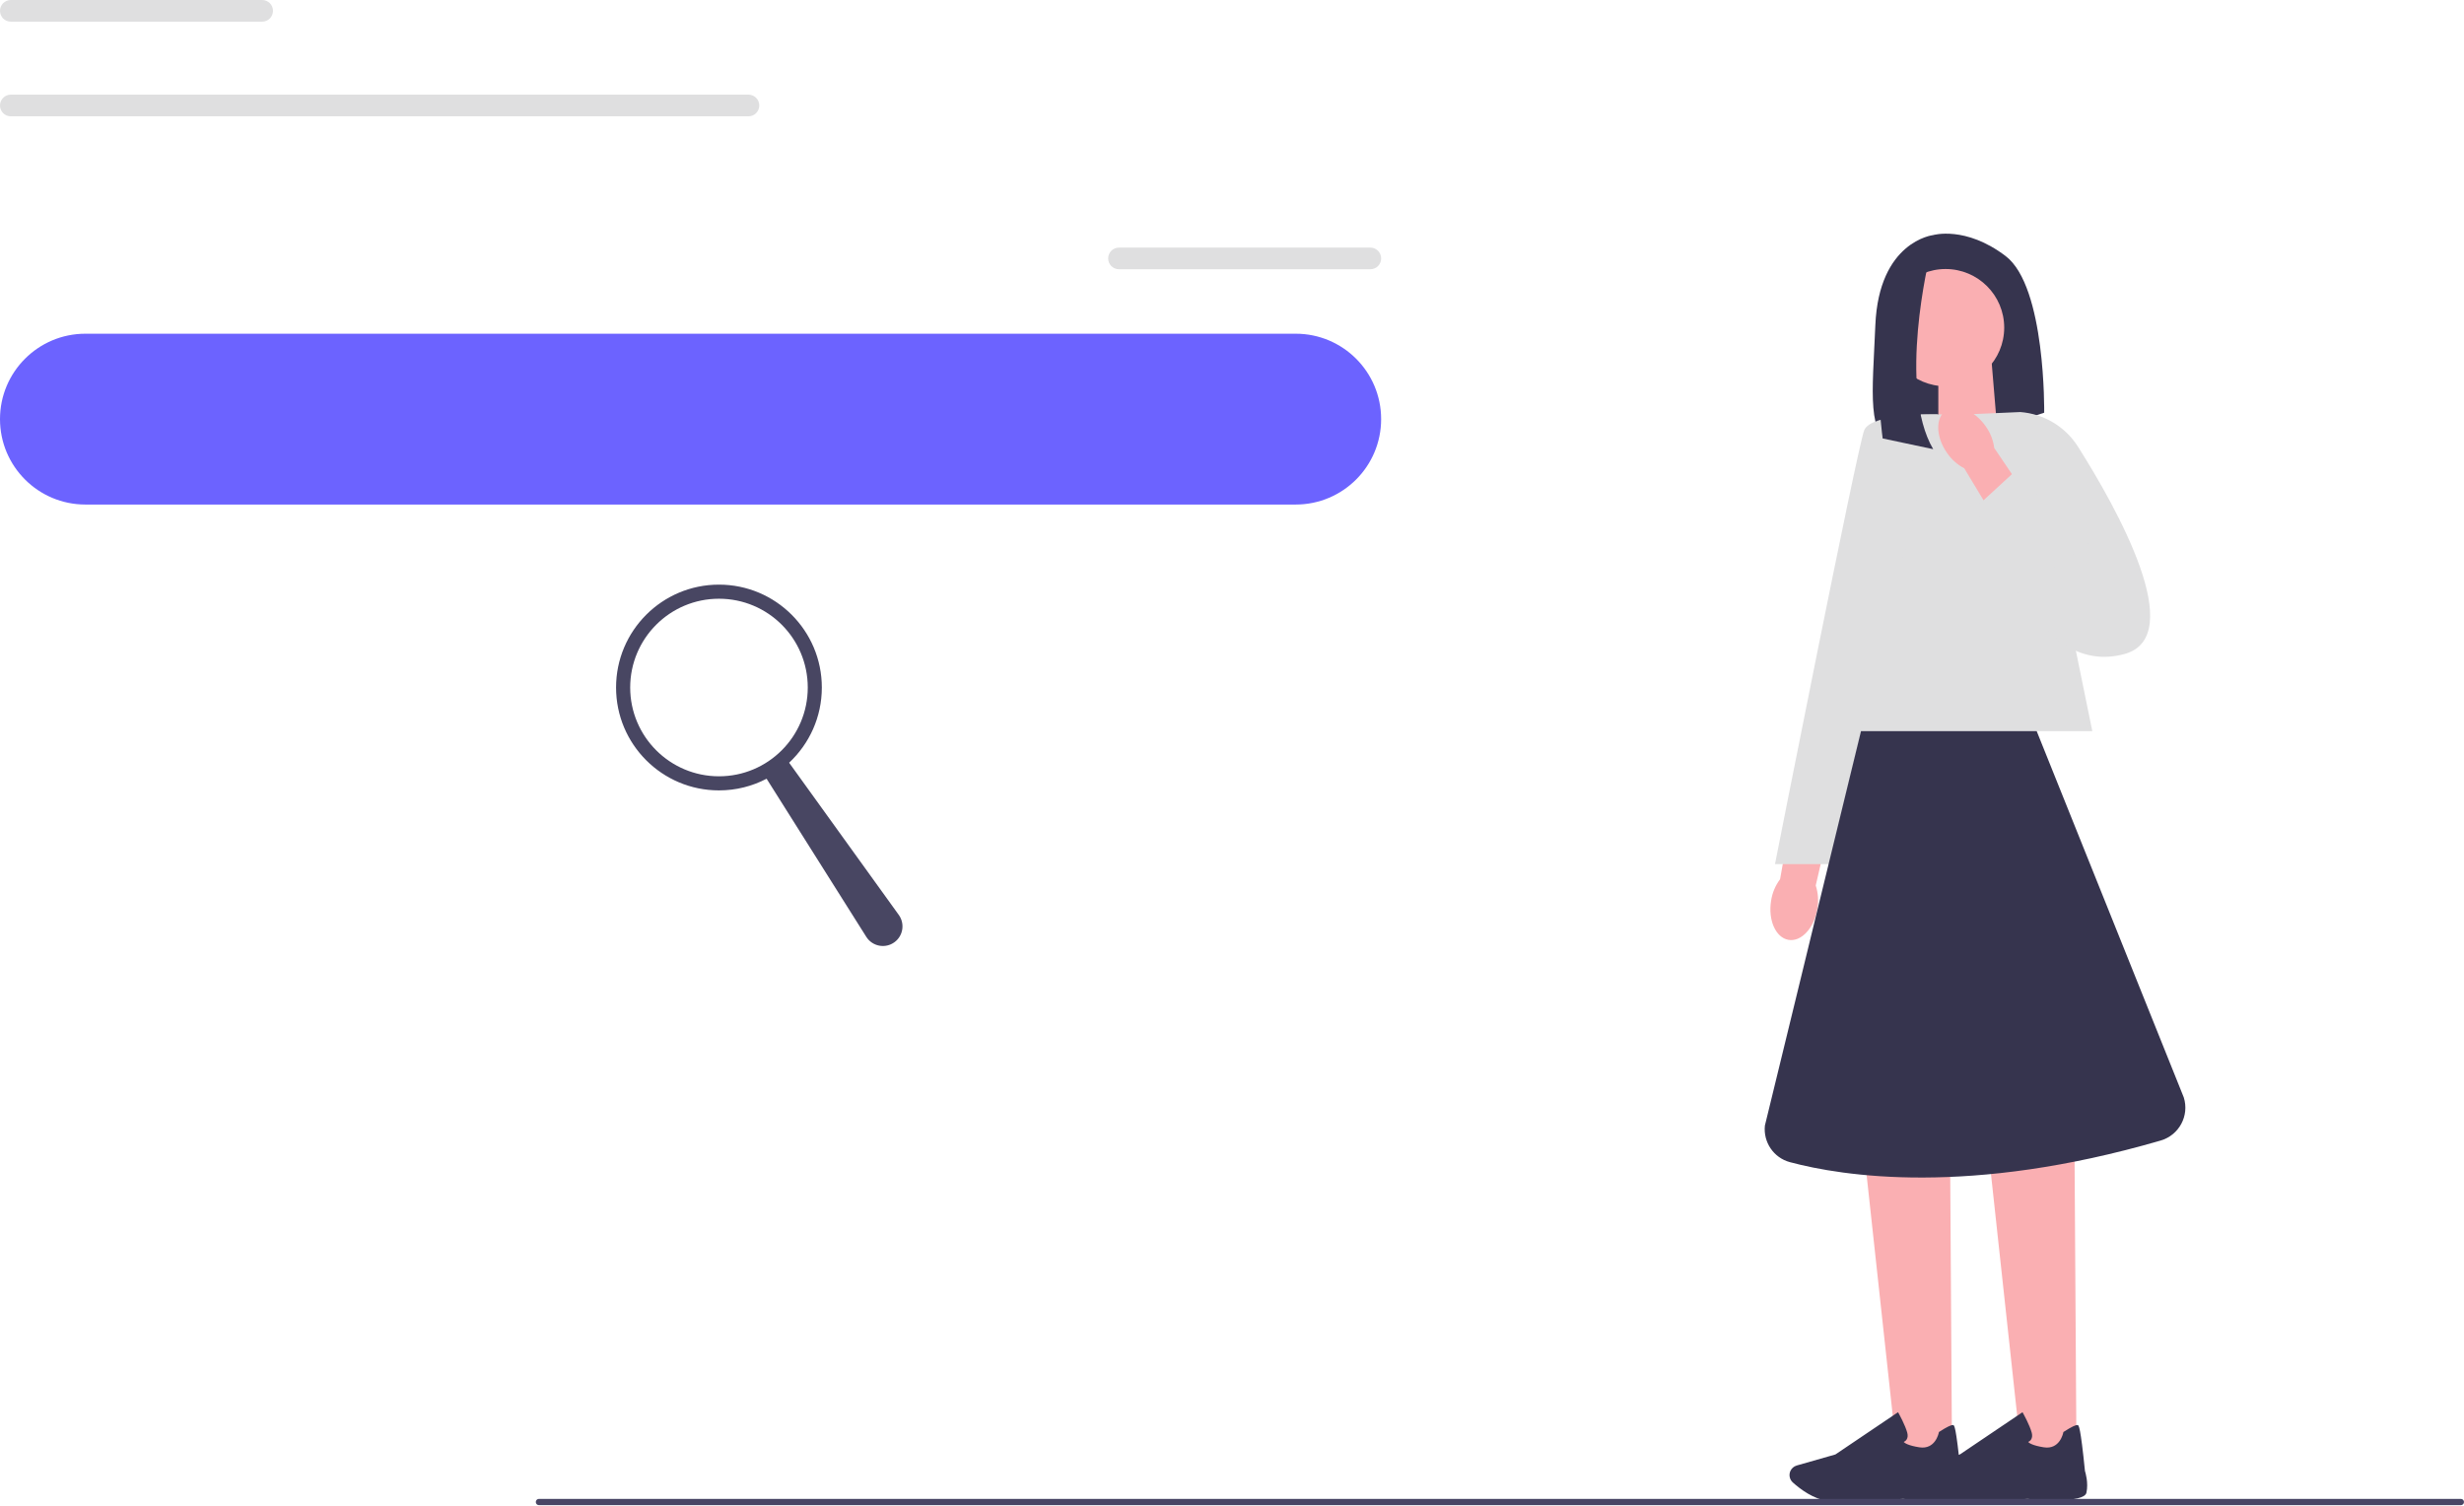
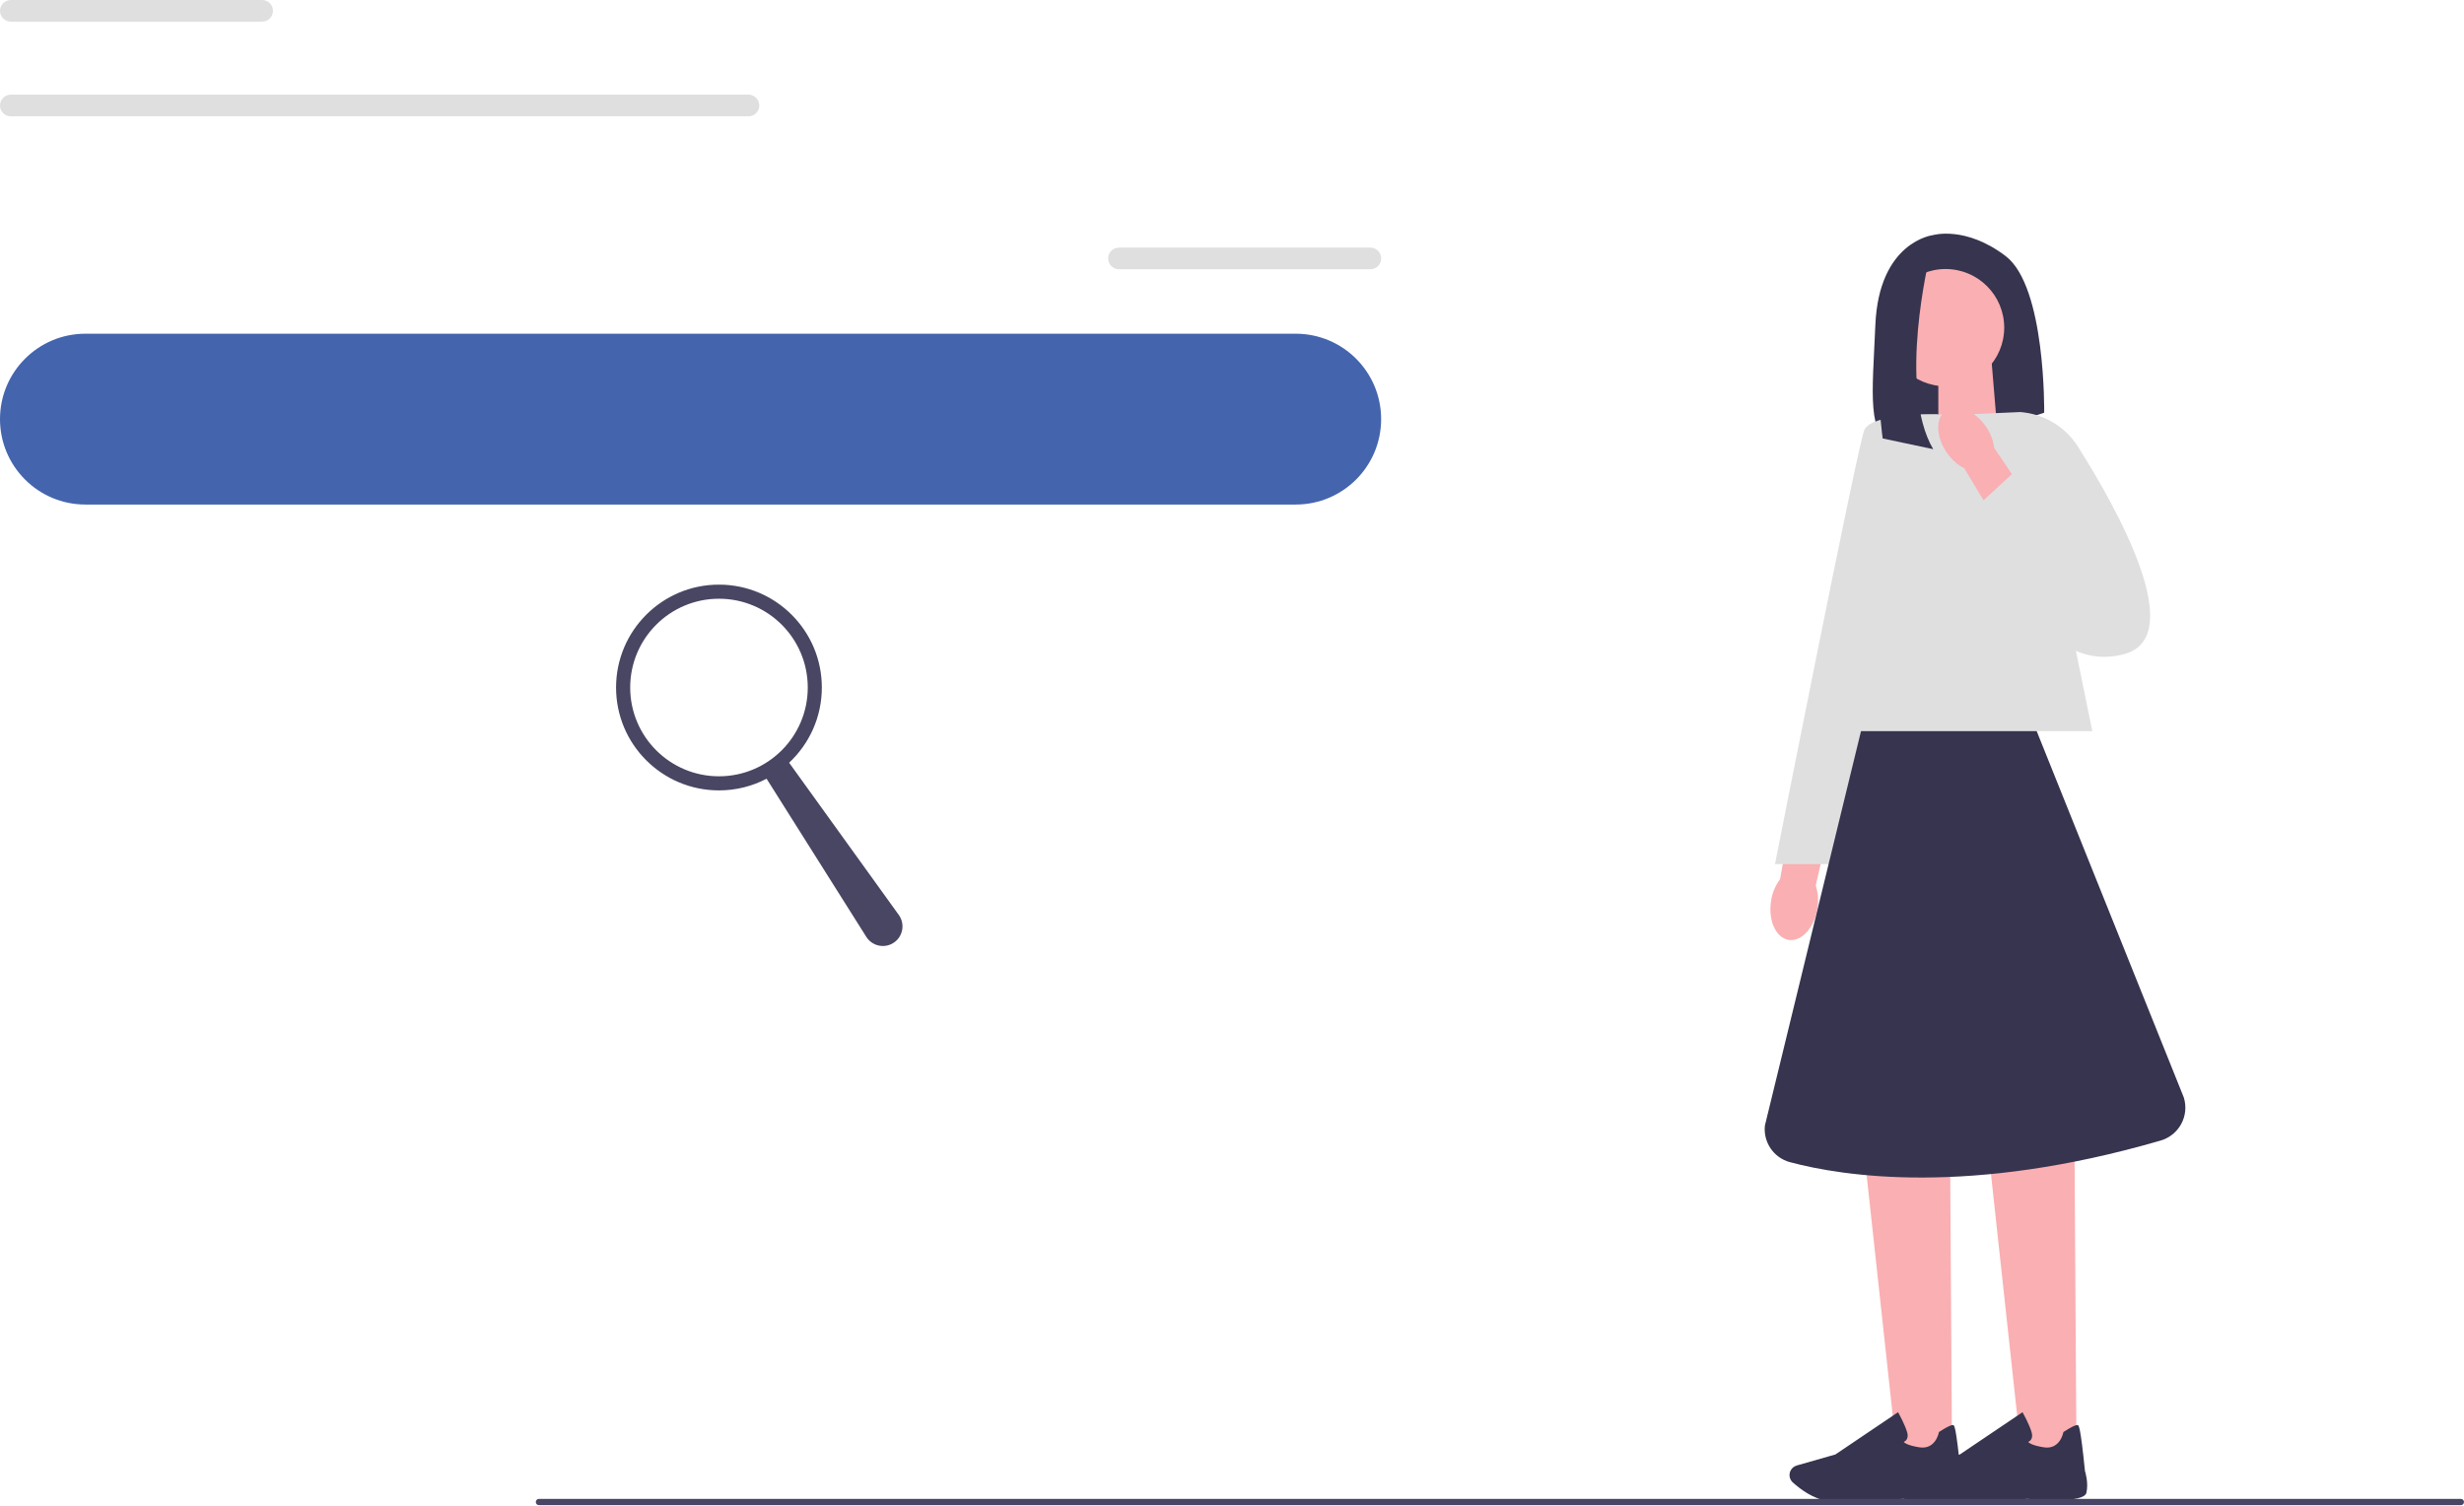
<svg xmlns="http://www.w3.org/2000/svg" width="934.98" height="571.14" viewBox="0 0 934.98 571.14">
  <path d="m733.52,89.21s-20.58,2.32-21.91,34.19c-1.11,26.56-3.37,41.36,7.44,46.9,3.86,1.98,8.4,2.15,12.53.8l44.1-14.5s.66-47.8-14.61-59.42-27.55-7.97-27.55-7.97h0Z" fill="#36344e" stroke-width="0" />
  <polygon points="757.83 162.46 735.51 169.8 735.51 137.67 755.76 137.67 757.83 162.46" fill="#faafb2" stroke-width="0" />
-   <path id="uuid-ea0a1472-32fb-4242-948a-de51795c4bd3-46-44-467" d="m689.6,344.84c-1.21,7.36-6.12,12.64-10.96,11.79-4.85-.85-7.79-7.51-6.58-14.87.44-2.95,1.61-5.74,3.4-8.13l5.53-31.12,15.05,3.15-7.05,30.34c.93,2.87,1.14,5.9.61,8.84h0Z" fill="#faafb2" stroke-width="0" />
+   <path id="uuid-ea0a1472-32fb-4242-948a-de51795c4bd3-46-44-50" d="m689.6,344.84c-1.21,7.36-6.12,12.64-10.96,11.79-4.85-.85-7.79-7.51-6.58-14.87.44-2.95,1.61-5.74,3.4-8.13l5.53-31.12,15.05,3.15-7.05,30.34c.93,2.87,1.14,5.9.61,8.84h0Z" fill="#faafb2" stroke-width="0" />
  <polygon points="740.7 551.77 719.8 551.77 707.67 440.07 739.99 440.07 740.7 551.77" fill="#faafb2" stroke-width="0" />
  <path d="m699.44,569.72c-2.2,0-4.16-.05-5.63-.19-5.55-.51-10.85-4.61-13.51-7-1.19-1.07-1.58-2.79-.96-4.27h0c.45-1.06,1.34-1.85,2.45-2.17l14.67-4.19,23.76-16.03.27.48c.1.18,2.43,4.38,3.21,7.22.3,1.08.22,1.98-.23,2.68-.31.48-.75.76-1.1.92.43.45,1.78,1.36,5.93,2.02,6.07.96,7.33-5.32,7.39-5.58l.04-.21.18-.12c2.88-1.86,4.66-2.7,5.27-2.52.38.11,1.02.31,2.74,17.41.17.54,1.38,4.47.56,8.24-.89,4.1-18.78,2.69-22.36,2.36-.1.01-13.49.96-22.67.96h-.01Z" fill="#36344e" stroke-width="0" />
  <polygon points="787.93 551.77 767.02 551.77 754.9 440.07 787.21 440.07 787.93 551.77" fill="#faafb2" stroke-width="0" />
  <path d="m746.67,569.72c-2.2,0-4.16-.05-5.63-.19-5.55-.51-10.85-4.61-13.51-7-1.19-1.07-1.58-2.79-.96-4.27h0c.45-1.06,1.34-1.85,2.45-2.17l14.67-4.19,23.76-16.03.27.48c.1.18,2.43,4.38,3.21,7.22.3,1.08.22,1.98-.23,2.68-.31.48-.75.76-1.1.92.43.45,1.78,1.36,5.93,2.02,6.07.96,7.33-5.32,7.39-5.58l.04-.21.18-.12c2.89-1.86,4.66-2.7,5.27-2.52.38.11,1.02.31,2.74,17.41.17.54,1.38,4.47.56,8.24-.89,4.1-18.78,2.69-22.36,2.36-.1.01-13.49.96-22.67.96h-.01Z" fill="#36344e" stroke-width="0" />
  <polygon points="793.94 277.42 692.37 277.42 728.88 157.26 769.38 157.26 793.94 277.42" fill="#dfdfe0" stroke-width="0" />
  <path d="m735.27,157.27s-25.23-.66-27.88,5.98-33.86,164.65-33.86,164.65h20.58l41.16-170.62h0Z" fill="#dfdfe0" stroke-width="0" />
  <circle cx="738.27" cy="124.32" r="22.24" fill="#faafb2" stroke-width="0" />
  <path d="m732.19,97.51s-12.24,49.7,1.37,72.93l-19.17-4.07s-7.43-54.39,7.51-64.28c0,0,10.29-4.58,10.29-4.58Z" fill="#36344e" stroke-width="0" />
  <path d="m772.83,277.42h-66.66l-36.47,149.69c-.67,6.32,3.34,12.22,9.48,13.87,20.01,5.36,68.03,12.95,140.7-8.2,6.99-2.03,10.96-9.41,8.77-16.36l-55.82-139h0Z" fill="#36344e" stroke-width="0" />
  <path d="m745.88,157.26l20.73-.91c8.98.68,17.1,5.56,21.91,13.17,14.65,23.16,42.06,71.97,17.59,78.66-32.26,8.81-47.89-40.24-47.89-40.24l-12.34-50.68h0Z" fill="#dfdfe0" stroke-width="0" />
-   <path id="uuid-298a271f-a3d1-4ea5-9ac1-ac2853dfa275-47-45-468" d="m738.77,171.8c-4.26-6.12-4.41-13.33-.35-16.1,4.07-2.77,10.82-.04,15.08,6.08,1.74,2.42,2.84,5.24,3.22,8.2l17.71,26.18-12.99,8.23-16.08-26.68c-2.67-1.41-4.93-3.44-6.59-5.91h0Z" fill="#faafb2" stroke-width="0" />
+   <path id="uuid-298a271f-a3d1-4ea5-9ac1-ac2853dfa275-47-45-51" d="m738.77,171.8c-4.26-6.12-4.41-13.33-.35-16.1,4.07-2.77,10.82-.04,15.08,6.08,1.74,2.42,2.84,5.24,3.22,8.2l17.71,26.18-12.99,8.23-16.08-26.68c-2.67-1.41-4.93-3.44-6.59-5.91h0Z" fill="#faafb2" stroke-width="0" />
  <polygon points="749.25 192.97 763.88 179.51 792.81 206.44 765.91 224.83 749.25 192.97" fill="#dfdfe0" stroke-width="0" />
-   <path d="m32.41,126.63h459.26c17.9,0,32.41,14.51,32.41,32.41h0c0,17.9-14.51,32.41-32.41,32.41H32.41c-17.9,0-32.41-14.51-32.41-32.41h0c0-17.9,14.51-32.41,32.41-32.41Z" fill="#6c63ff" stroke-width="0" />
+   <path d="m32.41,126.63h459.26c17.9,0,32.41,14.51,32.41,32.41h0c0,17.9-14.51,32.41-32.41,32.41H32.41c-17.9,0-32.41-14.51-32.41-32.41h0c0-17.9,14.51-32.41,32.41-32.41Z" fill="#4464ad" stroke-width="0" />
  <path d="m203.31,569.95c0,.66.53,1.19,1.19,1.19h729.29c.66,0,1.19-.53,1.19-1.19s-.53-1.19-1.19-1.19H204.5c-.66,0-1.19.53-1.19,1.19Z" fill="#484565" stroke-width="0" />
  <path d="m424.62,93.95h95.35c2.28,0,4.12,1.84,4.12,4.11h0c0,2.27-1.84,4.11-4.12,4.11h-95.35c-2.28,0-4.12-1.84-4.12-4.11h0c0-2.27,1.84-4.11,4.12-4.11Z" fill="#dfdfe0" stroke-width="0" />
  <path d="m4.12,0h95.35c2.28,0,4.12,1.84,4.12,4.11h0c0,2.27-1.84,4.11-4.12,4.11H4.12C1.84,8.23,0,6.39,0,4.11h0C0,1.84,1.84,0,4.12,0Z" fill="#dfdfe0" stroke-width="0" />
  <path d="m4.12,35.91h279.87c2.28,0,4.12,1.84,4.12,4.12h0c0,2.27-1.84,4.11-4.12,4.11H4.12c-2.28,0-4.12-1.84-4.12-4.11h0c0-2.27,1.84-4.12,4.12-4.12Z" fill="#dfdfe0" stroke-width="0" />
  <path d="m233.77,260.88c0,21.56,17.48,39.04,39.04,39.04,6.53,0,12.68-1.6,18.08-4.43l37.83,60c2.32,3.67,7.27,4.59,10.75,1.99h0c3.25-2.43,3.95-7.01,1.58-10.31l-41.61-57.75c7.63-7.13,12.41-17.28,12.41-28.54,0-21.56-17.48-39.04-39.04-39.04s-39.04,17.48-39.04,39.04Zm5.36,0c0-18.6,15.08-33.69,33.69-33.69s33.69,15.08,33.69,33.69c0,18.6-15.08,33.69-33.69,33.69-18.6,0-33.69-15.08-33.69-33.69Z" fill="#484662" stroke-width="0" />
</svg>
